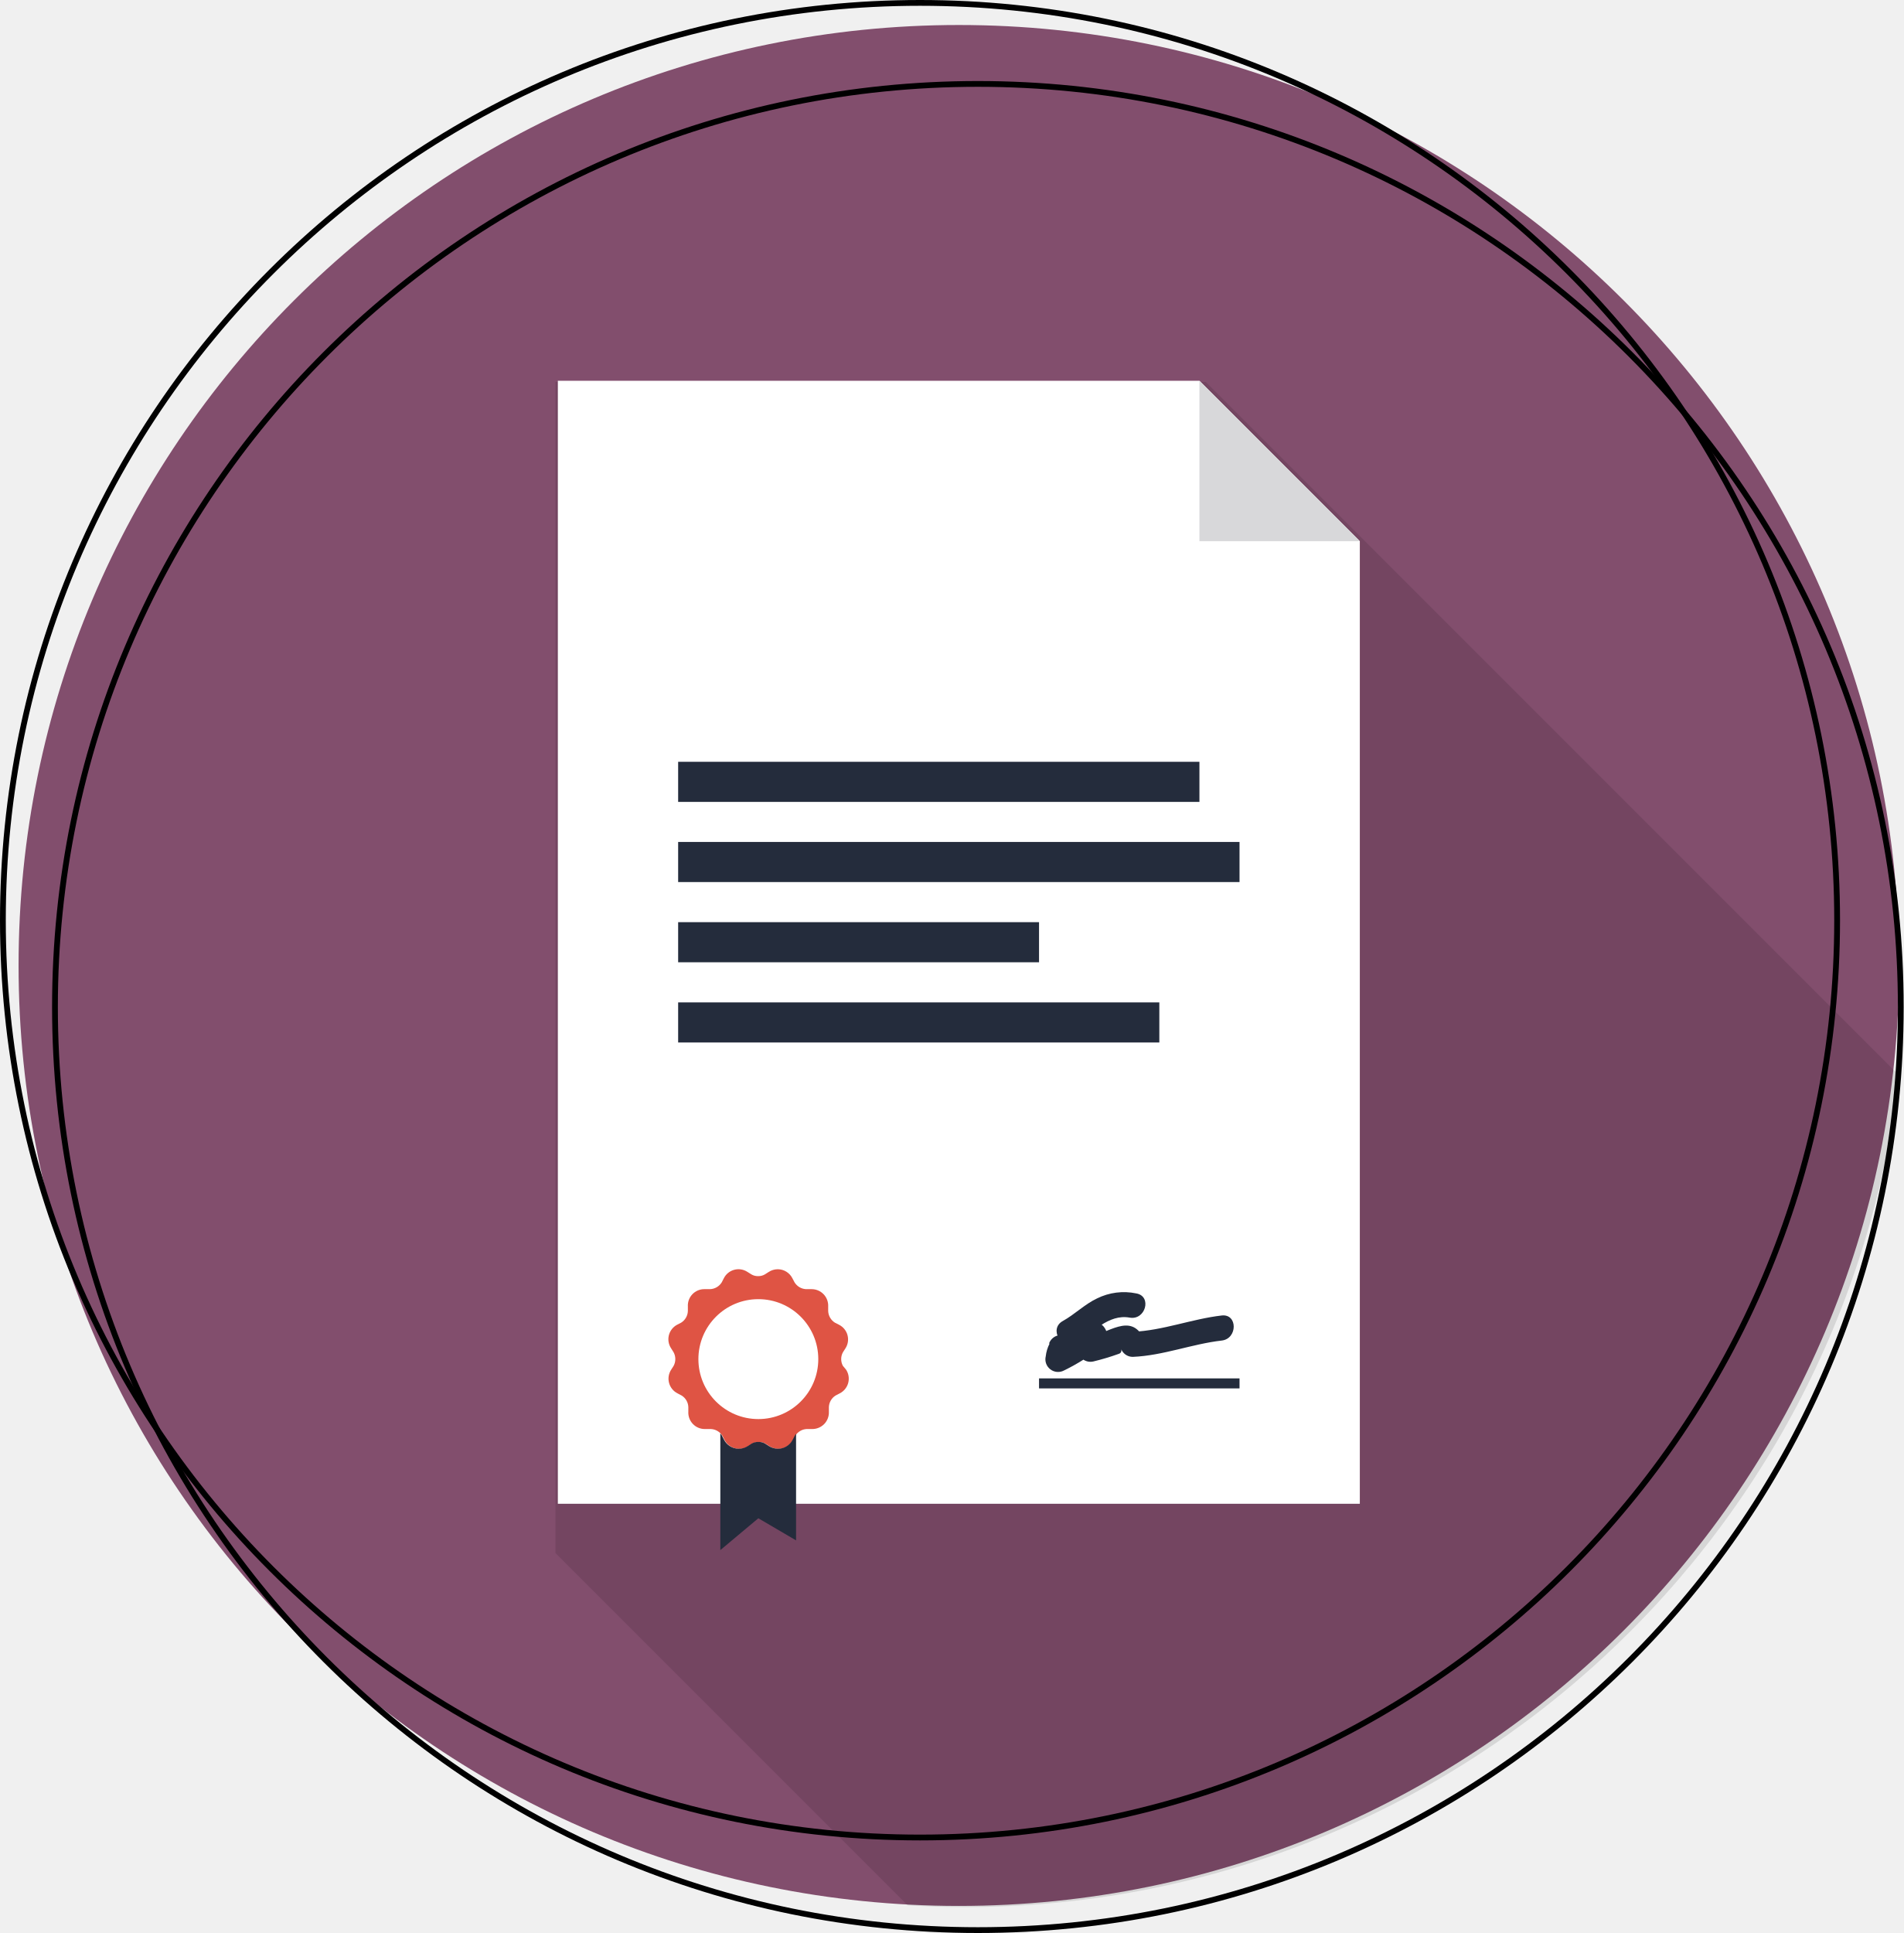
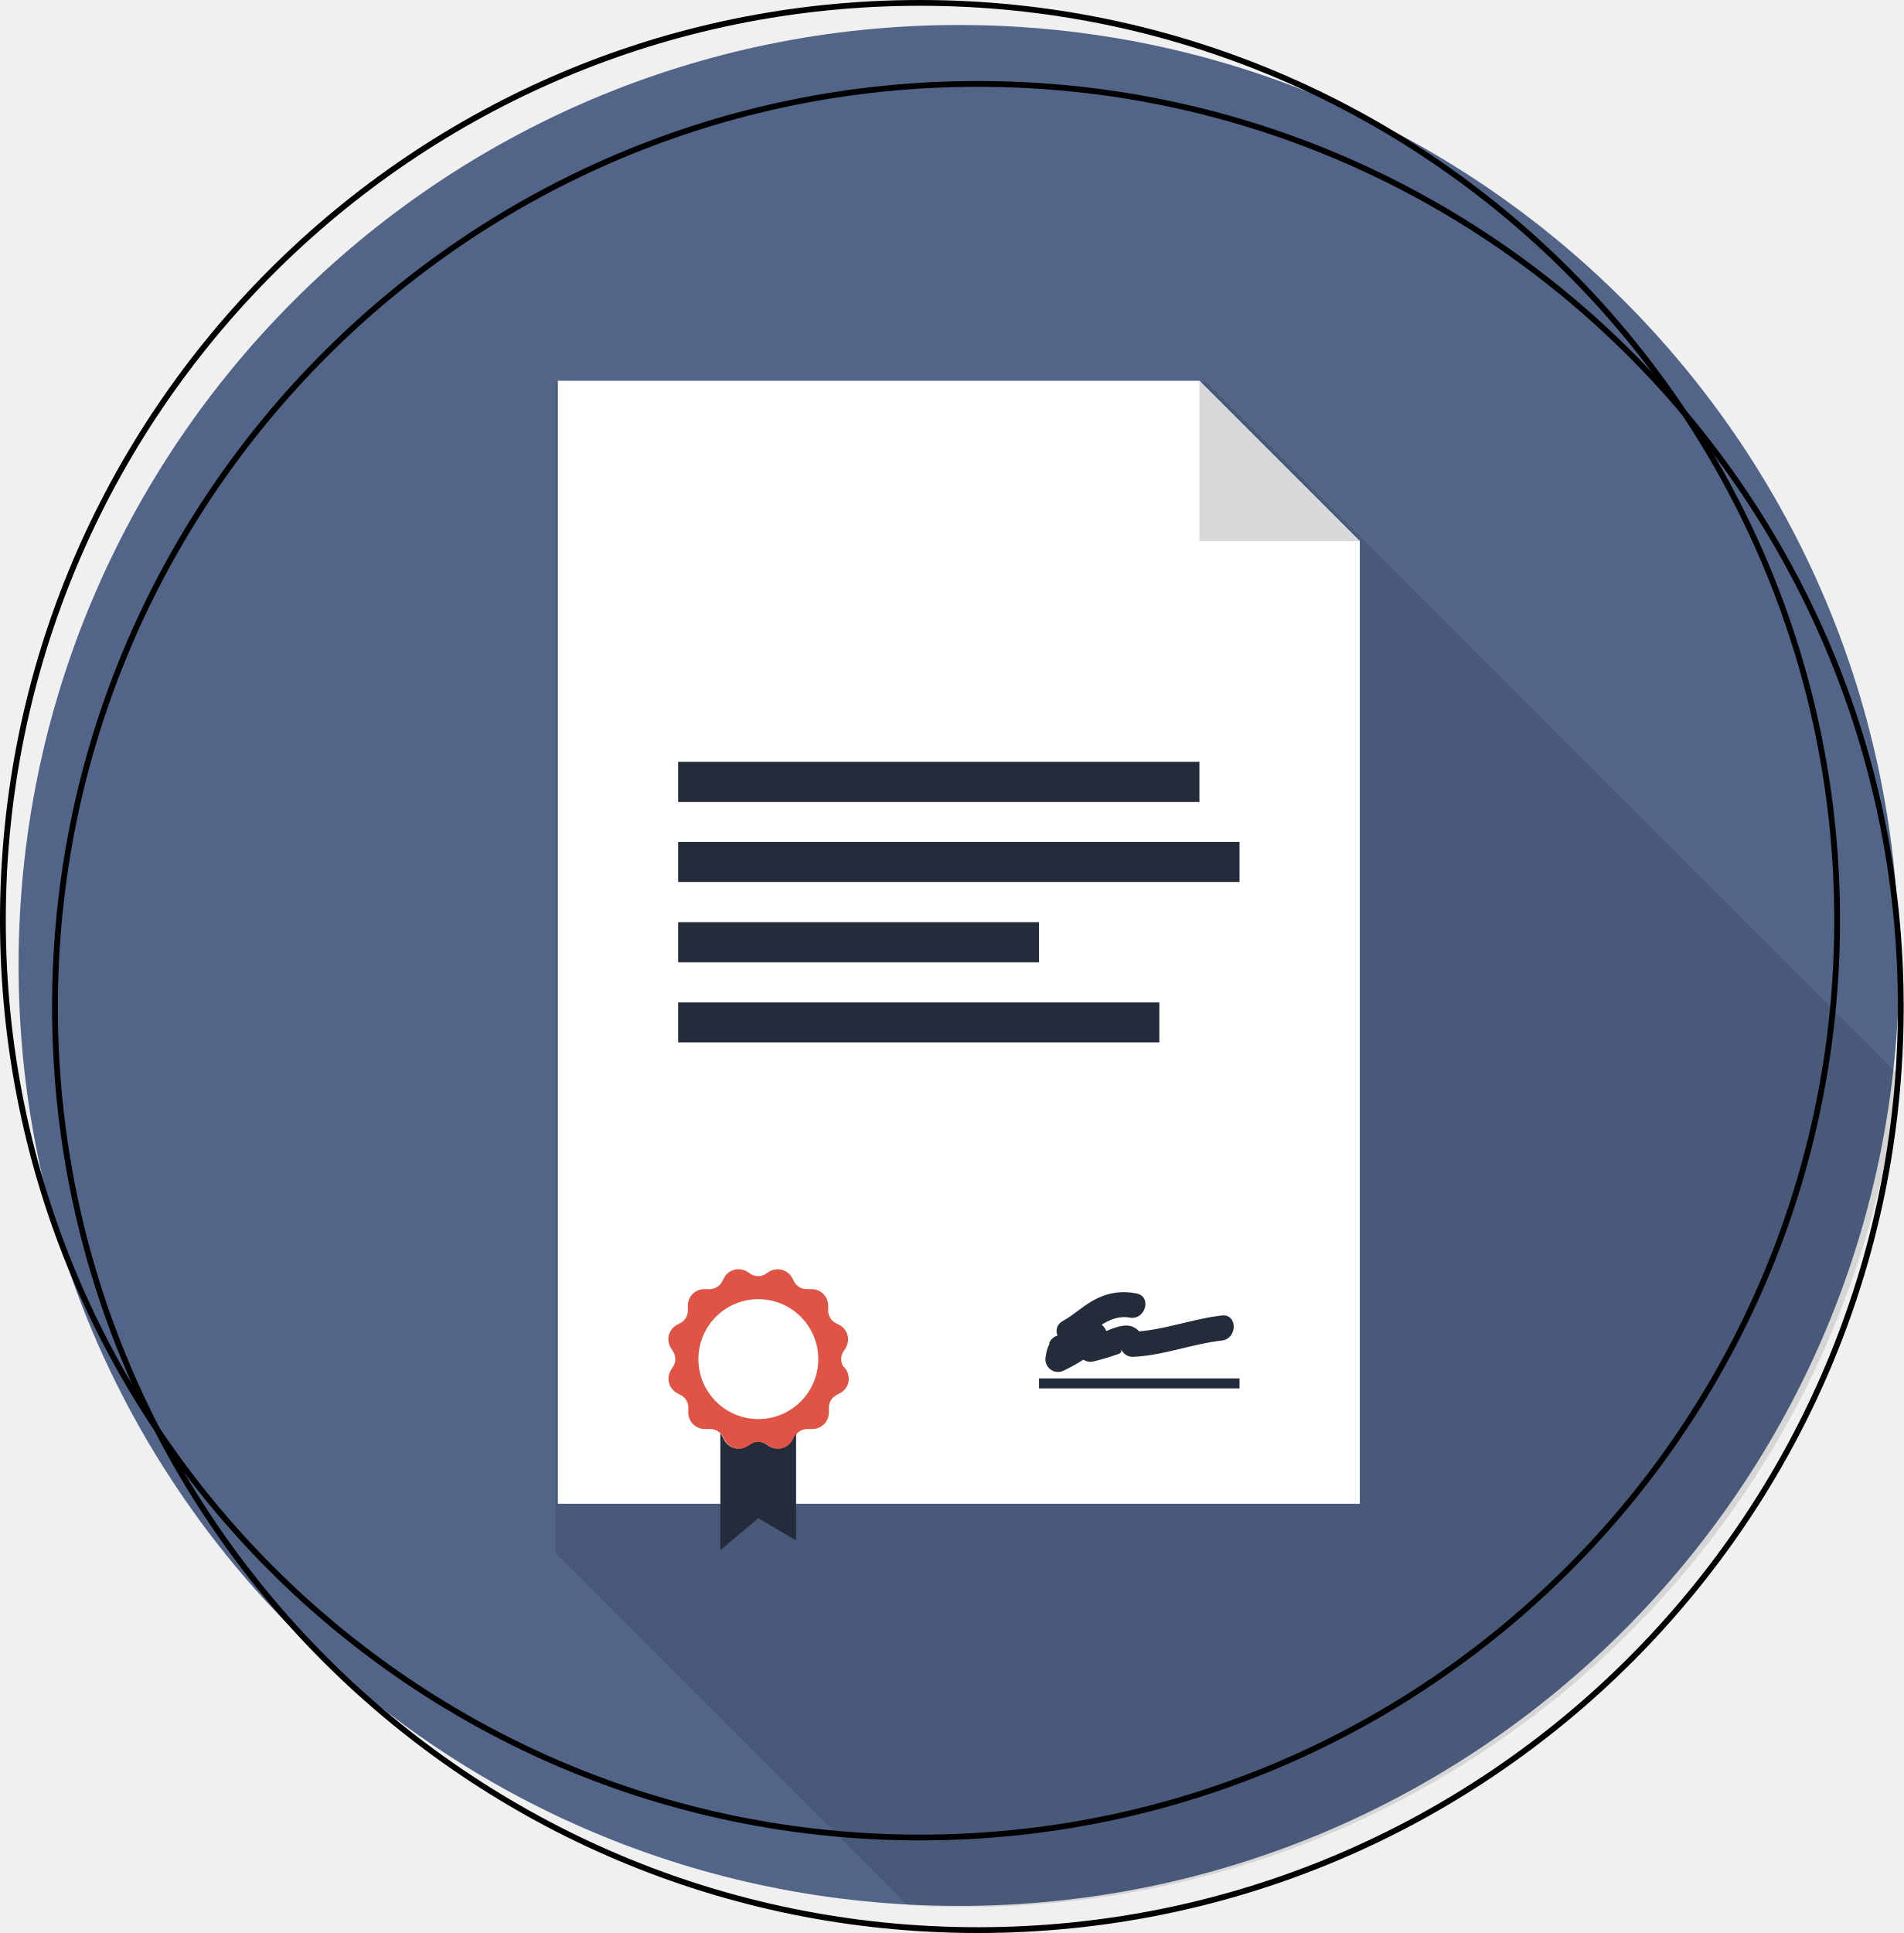
<svg xmlns="http://www.w3.org/2000/svg" viewBox="0 0 329 334">
-   <circle cx="165.71" cy="166.82" r="162.5" style="fill:#824e6d" />
+   <circle cx="165.71" cy="166.82" r="162.5" style="fill:#526488" />
  <g style="opacity:0.11">
    <path d="M328.22,185.83,208.39,66H96V268.35l60.86,60.86c3.29.2,6.61.31,9.95.31A162.5,162.5,0,0,0,328.22,185.83Z" />
  </g>
  <polygon points="207.29 65.79 96.41 65.79 96.41 259.83 235.01 259.83 235.01 93.51 207.29 65.79" style="fill:#fff" />
  <polygon points="235.01 93.51 207.29 93.51 207.29 65.79 235.01 93.51" style="fill:#d8d8da" />
  <rect x="117.2" y="131.63" width="90.09" height="6.93" style="fill:#242c3c" />
  <rect x="117.2" y="173.2" width="83.16" height="6.93" style="fill:#242c3c" />
  <rect x="117.2" y="145.48" width="97.02" height="6.93" style="fill:#242c3c" />
  <rect x="117.2" y="159.34" width="62.37" height="6.93" style="fill:#242c3c" />
  <path d="M181.38,232.18a6.34,6.34,0,0,0-.65,2.17,2.19,2.19,0,0,0,3.18,2.44,34.74,34.74,0,0,0,6.5-4.11l-3-3a17.45,17.45,0,0,0-1.09,2.9,2.2,2.2,0,0,0,2.66,2.66,41.56,41.56,0,0,0,4.34-1.3c1.21-.32-.34-2.33.58-.56a2.15,2.15,0,0,0,1.87,1.07c5.27-.22,10.17-2.22,15.38-2.82,2.74-.31,2.77-4.64,0-4.33-5.19.6-10.16,2.6-15.38,2.82l1.87,1.07c-2.33-4.45-6.06-.71-9.81-.13l2.67,2.67a11.51,11.51,0,0,1,.65-1.87c.85-1.76-1-4.35-3-3a34.67,34.67,0,0,1-6.49,4.11l3.18,2.45a6.19,6.19,0,0,1,.65-2.17c1.05-2.59-3.14-3.7-4.18-1.15Z" style="fill:#242c3c" />
  <rect x="179.57" y="238.17" width="34.65" height="1.73" style="fill:#242c3c" />
  <path d="M185.86,232c3-1.65,5.66-5,9.38-4.33,2.73.49,3.89-3.68,1.15-4.18a10.46,10.46,0,0,0-6.81.87c-2.12,1-3.85,2.76-5.91,3.9-2.44,1.35-.25,5.09,2.19,3.74Z" style="fill:#242c3c" />
  <path d="M145.67,236a2.47,2.47,0,0,1,0-2.33l.43-.67a2.84,2.84,0,0,0-1.1-4.1l-.71-.36a2.49,2.49,0,0,1-1.16-2l0-.79a2.86,2.86,0,0,0-2.86-3h-.15l-.78,0h-.07a2.48,2.48,0,0,1-1.95-1.17l-.37-.7a2.84,2.84,0,0,0-2.53-1.57,2.88,2.88,0,0,0-1.57.47l-.66.42a2.21,2.21,0,0,1-1.17.3,2.17,2.17,0,0,1-1.16-.3l-.67-.42a2.83,2.83,0,0,0-4.1,1.1l-.36.7a2.49,2.49,0,0,1-2,1.17h-.06l-.79,0h-.14a2.84,2.84,0,0,0-2.86,3l0,.79a2.47,2.47,0,0,1-1.16,2l-.7.36A2.84,2.84,0,0,0,116,233l.42.67a2.47,2.47,0,0,1,0,2.33l-.42.66a2.84,2.84,0,0,0,1.1,4.1l.7.37a2.44,2.44,0,0,1,1.16,2l0,.79a2.84,2.84,0,0,0,2.86,3H122l.79,0h.06a2.47,2.47,0,0,1,2,1.17l.36.7a2.86,2.86,0,0,0,2.53,1.56,2.93,2.93,0,0,0,1.57-.46l.67-.43a2.17,2.17,0,0,1,1.16-.29,2.2,2.2,0,0,1,1.17.29l.66.43a3,3,0,0,0,1.57.46,2.85,2.85,0,0,0,2.53-1.56l.37-.7a2.45,2.45,0,0,1,1.95-1.17h.07l.78,0h.15a2.86,2.86,0,0,0,2.86-3l0-.79a2.46,2.46,0,0,1,1.16-2l.71-.37a2.84,2.84,0,0,0,1.1-4.1Z" style="fill:#df5444" />
  <path d="M137.36,248.07l-.37.7a2.85,2.85,0,0,1-2.53,1.56,3,3,0,0,1-1.57-.46l-.66-.43a2.2,2.2,0,0,0-1.17-.29,2.17,2.17,0,0,0-1.16.29l-.67.43a2.93,2.93,0,0,1-1.57.46,2.86,2.86,0,0,1-2.53-1.56l-.36-.7a1.75,1.75,0,0,0-.28-.39v20.16l6.57-5.5,6.52,3.82V247.75A1.31,1.31,0,0,0,137.36,248.07Z" style="fill:#242c3c" />
  <path d="M141.42,234.83a10.36,10.36,0,1,1-10.36-10.35A10.36,10.36,0,0,1,141.42,234.83Z" style="fill:#fff" />
  <circle cx="169" cy="174" r="159.5" style="fill:none;stroke:#000;stroke-miterlimit:10" />
  <circle cx="159" cy="159" r="158.5" style="fill:none;stroke:#000;stroke-miterlimit:10" />
</svg>
